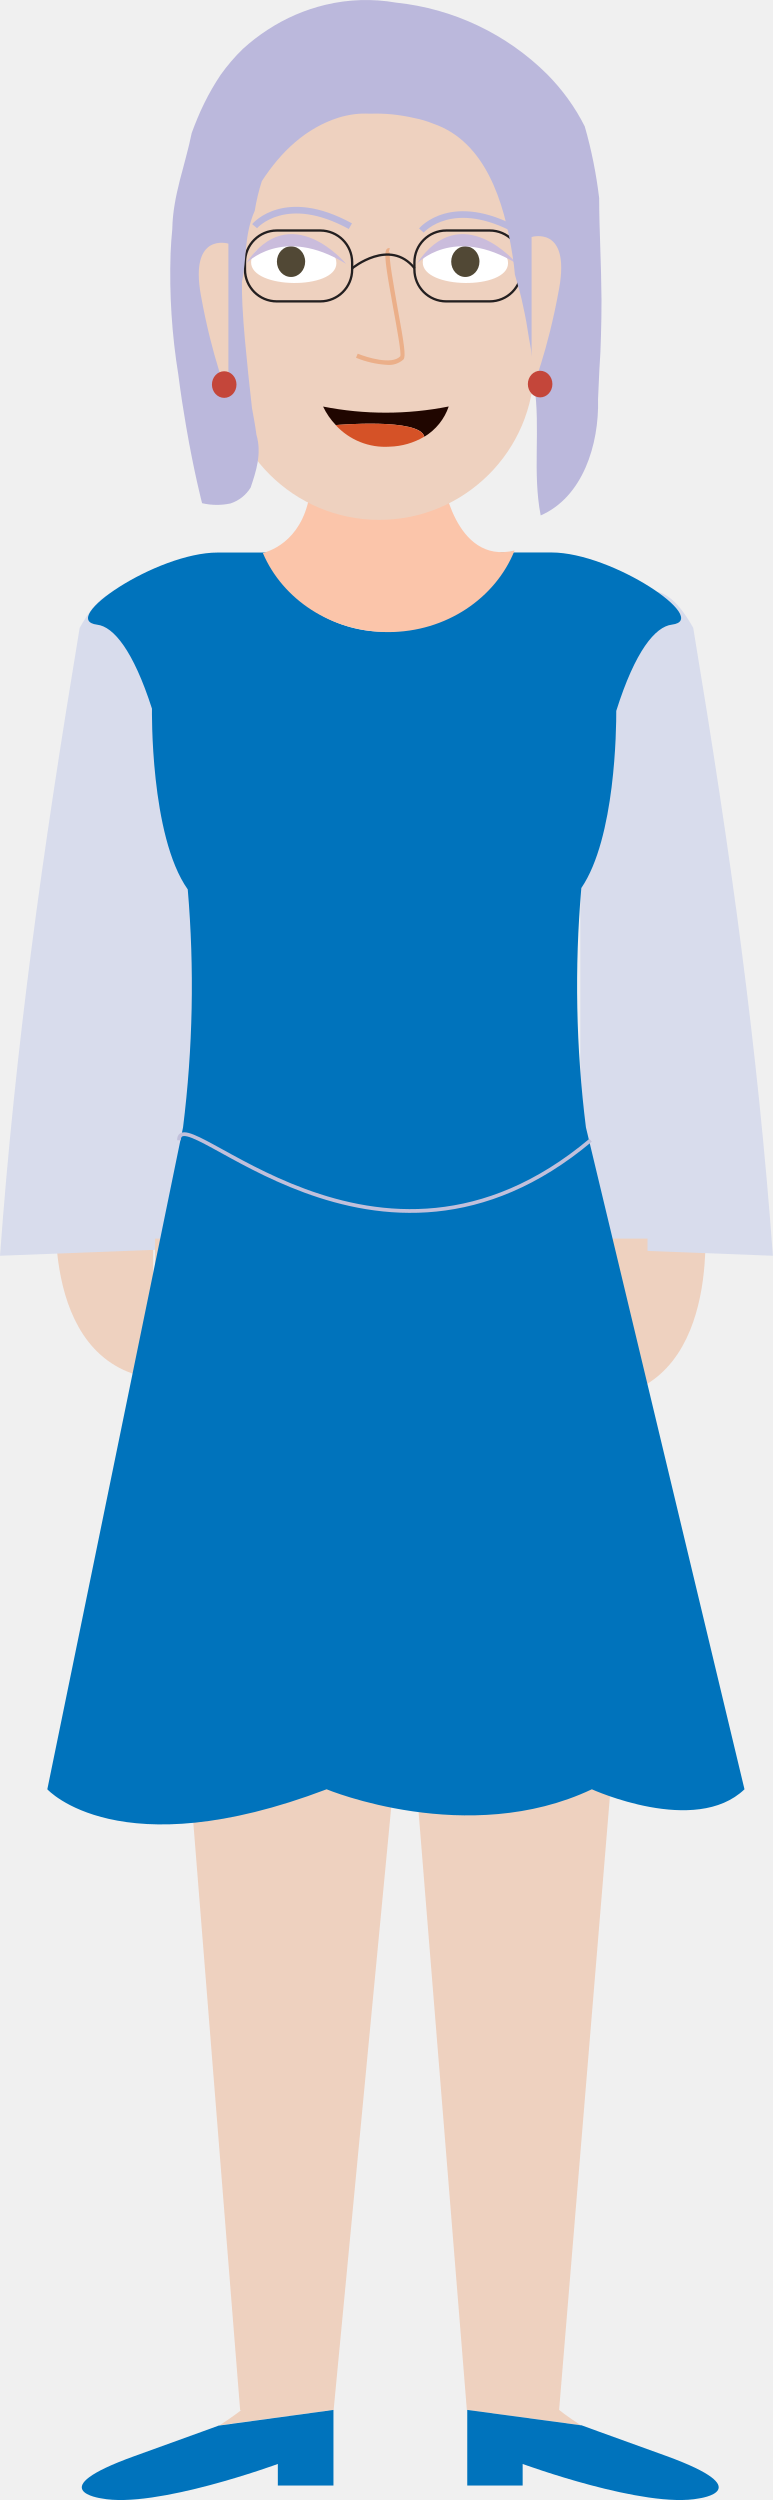
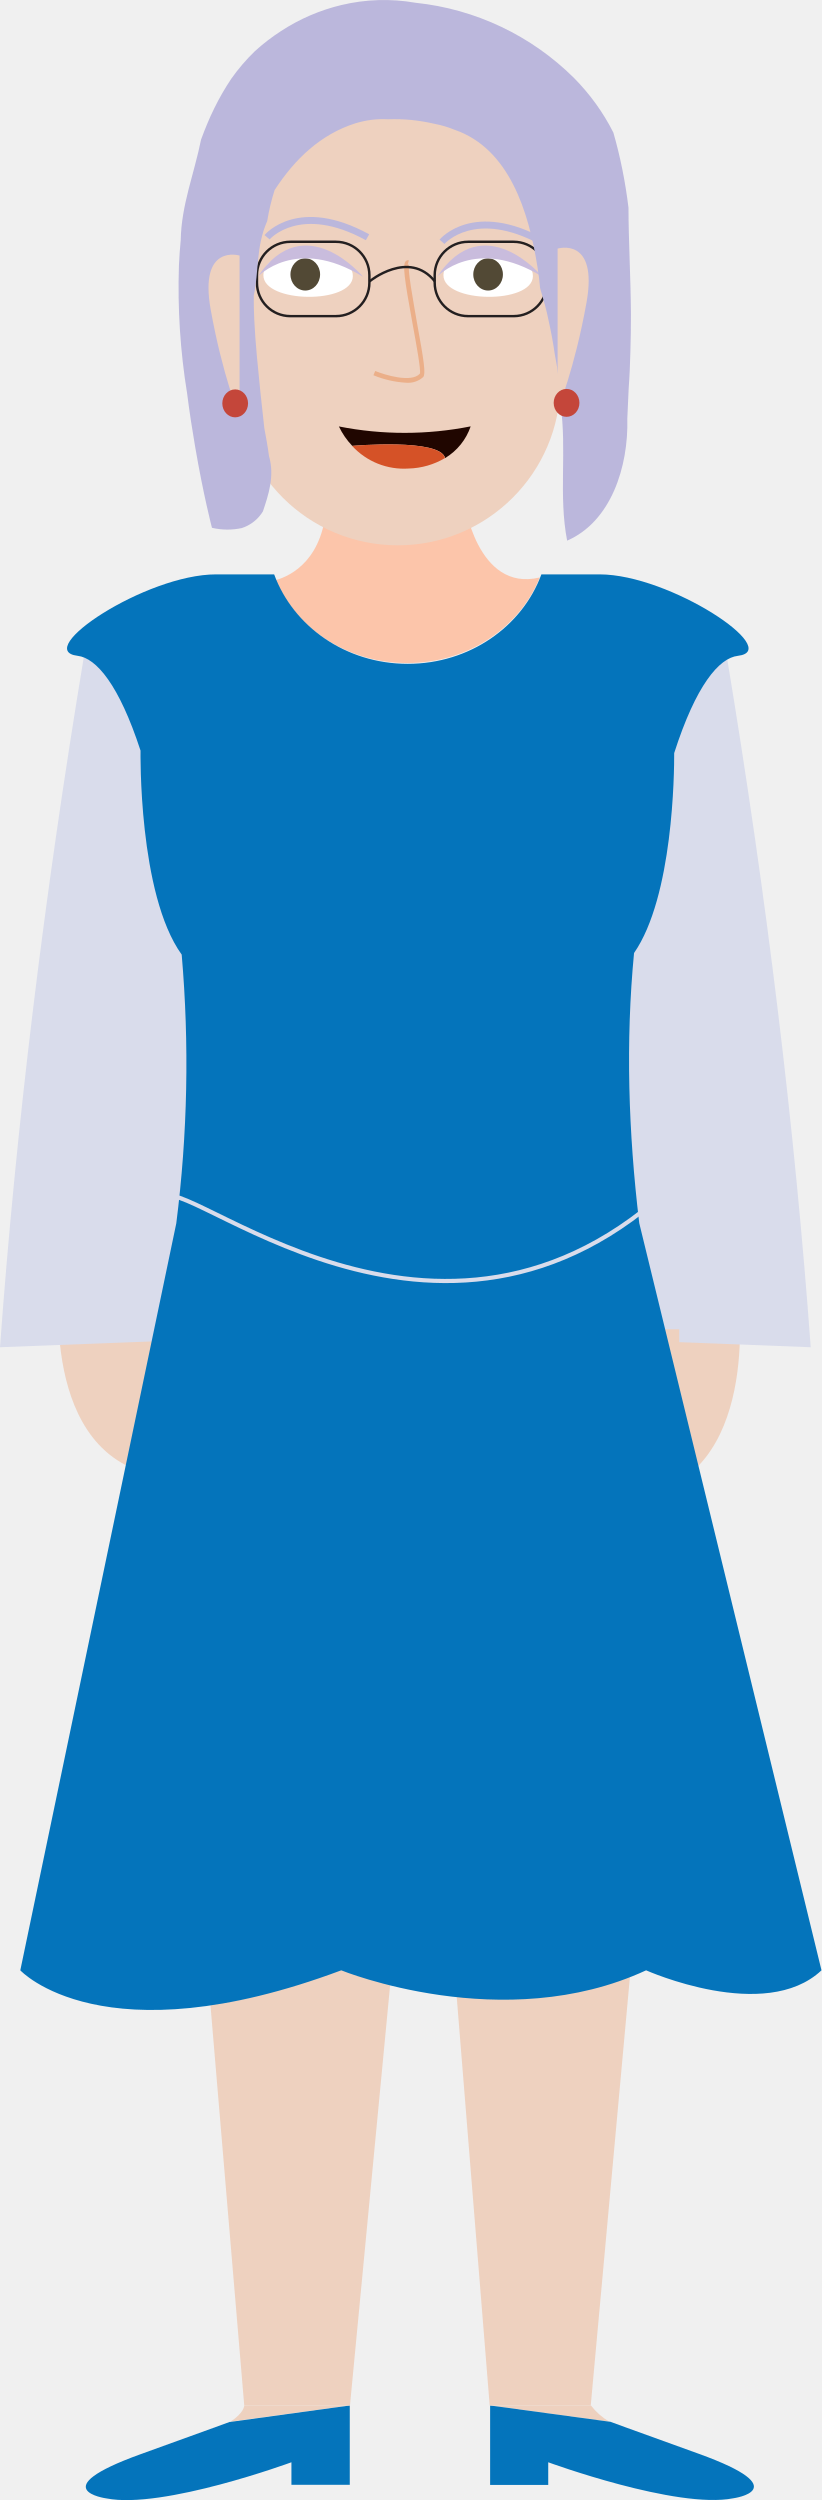
- <svg xmlns="http://www.w3.org/2000/svg" viewBox="0 0 208.42 674.15">
+ <svg xmlns="http://www.w3.org/2000/svg" viewBox="0 0 211.19 642.7">
  <defs>
-     <style>.cls-1{fill:#eed1bf;}.cls-2{fill:#d8dcec;}.cls-3{fill:#0073bc;}.cls-11,.cls-4{fill:none;stroke-miterlimit:10;}.cls-4{stroke:#c1c0db;stroke-width:1.01px;}.cls-5{fill:#fbc5aa;}.cls-6{fill:#fff;}.cls-7{fill:#514835;}.cls-8{fill:#cabcdc;}.cls-9{fill:#ebaf89;}.cls-10{fill:#bbb8dc;}.cls-11{stroke:#231f20;stroke-width:0.63px;}.cls-12{fill:#c4463a;}.cls-13{fill:#200600;}.cls-14{fill:#d55227;}</style>
+     <style>.cls-1{fill:#eed1bf;}.cls-2{fill:#fcc5aa;}.cls-3{fill:#d9dceb;}.cls-4{fill:#0474bb;}.cls-5{fill:#fff;}.cls-6{fill:#524935;}.cls-7{fill:#c9bcdd;}.cls-8{fill:#ebaf89;}.cls-9{fill:#bbb7dc;}.cls-10,.cls-14{fill:none;stroke-miterlimit:10;}.cls-10{stroke:#231f20;stroke-width:0.63px;}.cls-11{fill:#c4463a;}.cls-12{fill:#200600;}.cls-13{fill:#d55227;}.cls-14{stroke:#d9dceb;stroke-width:1.07px;}</style>
  </defs>
  <g id="Layer_2" data-name="Layer 2">
-     <g id="Avatar">
-       <path id="Koza" class="cls-1" d="M15.41,320.75s-5.89,46.38,25.89,51V319.62Z" />
-       <path id="Koza-2" data-name="Koza" class="cls-1" d="M189.81,325.92s5.89,46.38-25.9,51V324.79Z" />
-       <path class="cls-2" d="M0,338.63l51.93-2V197.2s-12-61-30.45-27.88C11.26,231,4.16,282.25,0,338.63Z" />
-       <path class="cls-2" d="M208.42,338.63l-51.94-2V197.2s12-61,30.46-27.88C197.16,231,204.26,282.25,208.42,338.63Z" />
-       <polygon id="Hlace" class="cls-1" points="174.61 334.01 174.61 361.95 150.76 649.98 125.89 649.86 109.44 446.09 89.97 649.86 64.76 649.98 41.8 361.95 41.8 334.01 174.61 334.01" />
-       <path class="cls-3" d="M158,304a306.85,306.85,0,0,1-1.24-64.54c9.19-13.48,9.44-43.09,9.42-47.76,5.11-16.22,10.54-22.73,15-23.26,10.8-1.31-16-19.46-32.47-19.46H135c-4.47,12.43-16.81,21.37-31.35,21.37S76.81,161.41,72.33,149H58.7c-16.52,0-43.28,18.15-32.47,19.46,4.35.52,9.69,6.88,14.75,22.64,0,0-.58,34.27,9.65,48.74A306.94,306.94,0,0,1,49.36,304L12.76,482.5s19.26,21.32,75.31,0c0,0,38.05,15.84,71.53,0,0,0,27.91,12.71,41.16,0Z" />
-       <path class="cls-4" d="M48.26,307.48c.15-12.11,53.3,48.44,111,0" />
-       <path id="Vrat" class="cls-5" d="M138.76,148.45c-5.1,12.81-18.42,22-34.07,22-15.37,0-28.5-8.84-33.8-21.31,4-1.14,12.58-5.35,13.09-20.48h35.3S122.52,152.4,138.76,148.45Z" />
-       <path id="Koza-3" data-name="Koza" class="cls-1" d="M89.92,649.86,59.23,654c3.61-2.34,5.93-4.17,5.93-4.17Z" />
-       <path id="Koza-4" data-name="Koza" class="cls-1" d="M156.64,654,126,649.86h24.77S153,651.69,156.64,654Z" />
-       <path id="cevlje" class="cls-3" d="M89.92,649.86v20.39h-15v-5.82s-33.06,12.16-47.57,9.29c0,0-16.55-2.23,8.86-11.39,19-6.85,22.83-8.27,22.83-8.27l.17,0h0Z" />
-       <path id="cevlje-2" data-name="cevlje" class="cls-3" d="M188.51,673.72c-14.5,2.87-47.57-9.29-47.57-9.29v5.82H126V649.86L156.64,654h0l.17,0s3.83,1.42,22.84,8.27C205.06,671.49,188.51,673.72,188.51,673.72Z" />
-       <path id="Koza-5" data-name="Koza" class="cls-1" d="M98.16,10.63h8.2a37.7,37.7,0,0,1,37.7,37.7V98.39a41.8,41.8,0,0,1-41.8,41.8h0a41.8,41.8,0,0,1-41.8-41.8V48.33A37.7,37.7,0,0,1,98.16,10.63Z" />
-       <path class="cls-6" d="M90.71,71c.09-8-22.94-8.35-23-.3C67.6,78,90.63,78.26,90.71,71Z" />
-       <path class="cls-6" d="M137,71c.09-8-22.93-8.35-23-.3C113.88,78,136.91,78.26,137,71Z" />
-       <ellipse class="cls-7" cx="78.48" cy="70.55" rx="3.81" ry="4.14" />
-       <ellipse class="cls-7" cx="125.48" cy="70.55" rx="3.81" ry="4.14" />
-       <path id="Oci" class="cls-8" d="M66.25,71.16s9.78-10.67,27.09,0C93.34,71.16,78.29,53.09,66.25,71.16Z" />
-       <path id="Oci-2" data-name="Oci" class="cls-8" d="M112.36,71.16s9.78-10.67,27.09,0C139.45,71.16,124.4,53.09,112.36,71.16Z" />
+     <g id="Layer_1-2" data-name="Layer 1">
+       <path id="Koza" class="cls-1" d="M15.41,328.47s-5.89,46.38,25.89,51V327.34Z" />
+       <path id="Koza-2" data-name="Koza" class="cls-1" d="M189.81,333.65s5.89,46.38-25.9,51V332.52Z" />
+       <path id="Vrat" class="cls-2" d="M138.76,148.45c-5.1,12.81-18.42,22-34.07,22-15.37,0-28.5-8.84-33.8-21.31,4-1.14,12.58-5.35,13.09-20.48h35.3S122.52,152.4,138.76,148.45Z" />
+       <path class="cls-3" d="M0,346.35l51.93-2V197.2s-12-61-30.45-27.88Q6.15,261.87,0,346.35Z" />
+       <path class="cls-3" d="M208.42,346.35l-51.94-2V197.2s12-61,30.46-27.88Q202.27,261.87,208.42,346.35Z" />
+       <path id="Koza-3" data-name="Koza" class="cls-1" d="M89.92,618.4l-30.69,4.17c3.61-2.34,3.56-4.17,3.56-4.17Z" />
+       <path id="Koza-4" data-name="Koza" class="cls-1" d="M156.64,622.57,126,618.4h25.92A16.63,16.63,0,0,0,156.64,622.57Z" />
+       <path id="cevlje" class="cls-4" d="M89.92,618.4v20.39h-15V633s-33.06,12.16-47.57,9.29c0,0-16.55-2.23,8.86-11.39,19-6.85,22.83-8.27,22.83-8.27l.17,0h0Z" />
+       <path id="cevlje-2" data-name="cevlje" class="cls-4" d="M188.51,642.26C174,645.13,140.94,633,140.94,633v5.82H126V618.4l30.69,4.17h0l.17,0s3.83,1.42,22.84,8.27C205.06,640,188.51,642.26,188.51,642.26Z" />
+       <path id="Koza-5" data-name="Koza" class="cls-1" d="M98.16,10.63h8.2a37.7,37.7,0,0,1,37.7,37.7V98.39a41.8,41.8,0,0,1-41.8,41.8h0a41.8,41.8,0,0,1-41.8-41.8V48.33a37.7,37.7,0,0,1,37.7-37.7Z" />
+       <path class="cls-5" d="M90.71,71c.09-8-22.94-8.35-23-.3C67.6,78,90.63,78.26,90.71,71Z" />
+       <path class="cls-5" d="M137,71c.09-8-22.93-8.35-23-.3C113.88,78,136.91,78.26,137,71Z" />
+       <ellipse class="cls-6" cx="78.48" cy="70.55" rx="3.81" ry="4.14" />
+       <ellipse class="cls-6" cx="125.48" cy="70.55" rx="3.81" ry="4.14" />
+       <path id="Oci" class="cls-7" d="M66.25,71.16s9.78-10.67,27.09,0C93.34,71.16,78.29,53.09,66.25,71.16Z" />
+       <path id="Oci-2" data-name="Oci" class="cls-7" d="M112.36,71.16s9.78-10.67,27.09,0C139.45,71.16,124.4,53.09,112.36,71.16Z" />
      <g id="Nos">
-         <path class="cls-9" d="M104.37,98.39A25.77,25.77,0,0,1,96,96.47l.46-1.1c2.44,1,9.25,3.12,11.48.7.32-.83-.91-7.55-1.9-12.95-2.1-11.49-2.61-15.2-1.7-16a.81.81,0,0,1,.77-.2l-.3,1.16a.35.35,0,0,0,.38-.14c-.53,1,1,9.1,2,15,1.86,10.15,2.29,13.22,1.6,14A5.81,5.81,0,0,1,104.37,98.39Z" />
+         <path class="cls-8" d="M104.37,98.39A25.77,25.77,0,0,1,96,96.47l.46-1.1c2.44,1,9.25,3.12,11.48.7.32-.83-.91-7.55-1.9-12.95-2.1-11.49-2.61-15.2-1.7-16a.81.81,0,0,1,.77-.2l-.3,1.16a.35.35,0,0,0,.38-.14c-.53,1,1,9.1,2,15,1.86,10.15,2.29,13.22,1.6,14A5.81,5.81,0,0,1,104.37,98.39Z" />
      </g>
-       <path id="Obrve" class="cls-10" d="M94.05,61.75c-16.86-9.24-24.66-.29-24.74-.2L68,60.43c.35-.42,8.81-10.12,26.91-.2Z" />
-       <path id="Obrve-2" data-name="Obrve" class="cls-10" d="M139,62.93c-16.86-9.24-24.66-.3-24.74-.21L113,61.6c.35-.41,8.81-10.11,26.91-.2Z" />
+       <path id="Obrve" class="cls-9" d="M94.05,61.75c-16.86-9.24-24.66-.29-24.74-.2L68,60.43c.35-.42,8.81-10.12,26.91-.2Z" />
+       <path id="Obrve-2" data-name="Obrve" class="cls-9" d="M139,62.93c-16.86-9.24-24.66-.3-24.74-.21L113,61.6c.35-.41,8.81-10.11,26.91-.2Z" />
      <g id="ocala">
-         <rect class="cls-11" x="111.75" y="62.16" width="28.9" height="19.11" rx="8.59" />
-         <rect class="cls-11" x="66.06" y="62.16" width="28.9" height="19.11" rx="8.59" />
-         <path class="cls-11" d="M95,72.33s10.09-8.29,16.79,0" />
-         <line class="cls-11" x1="60.46" y1="65.08" x2="66.06" y2="71.11" />
-         <line class="cls-11" x1="144.05" y1="64.32" x2="140.65" y2="71.72" />
+         <rect class="cls-10" x="111.75" y="62.16" width="28.9" height="19.11" rx="8.59" />
+         <rect class="cls-10" x="66.06" y="62.16" width="28.9" height="19.11" rx="8.59" />
+         <path class="cls-10" d="M95,72.33s10.09-8.29,16.79,0" />
+         <line class="cls-10" x1="60.46" y1="65.08" x2="66.06" y2="71.11" />
+         <line class="cls-10" x1="144.05" y1="64.32" x2="140.65" y2="71.72" />
      </g>
-       <path id="Lasje" class="cls-10" d="M70.6,48.86c5.19-8,11.87-14.33,20.73-17.15a26.17,26.17,0,0,1,4.16-.9,23.3,23.3,0,0,1,4.26-.15,45.6,45.6,0,0,1,6,.18,48.83,48.83,0,0,1,6,1,26.42,26.42,0,0,1,5.08,1.51c14.11,4.83,19.12,21.14,21.34,35.3.31,1.85.53,3.66.68,5.43.43,1.42.83,2.82,1.21,4.22s.72,2.81,1,4.23c.64,2.84,1.15,5.7,1.58,8.64q.65,3.21,1,6.4c.24,2.12.38,4.23.45,6.35,1.71,11.78-.55,23.42,1.71,35.07,11.28-4.9,15.8-19,15.47-31.39.14-2.59.25-5.21.35-7.75.24-3.18.36-6.35.44-9.45s.16-6.4.14-9.59c-.06-9.56-.62-19-.63-27.43-.4-3.26-.91-6.51-1.56-9.73s-1.41-6.41-2.33-9.57a54,54,0,0,0-4.56-7.49,56.8,56.8,0,0,0-5.52-6.51A67.76,67.76,0,0,0,106.82.71a47,47,0,0,0-19.08.59A49.27,49.27,0,0,0,72.22,8a51.6,51.6,0,0,0-6.72,5.18,50.65,50.65,0,0,0-6,7,64.7,64.7,0,0,0-4.39,7.61c-.65,1.3-1.25,2.63-1.82,4s-1.1,2.71-1.6,4.09c-1.74,8.69-5.08,16.84-5.23,25.86Q46.14,65,46,68.26a169.54,169.54,0,0,0,2.11,32.93c.63,4.92,1.34,9.53,2.06,13.68,2.13,12.46,4.32,20.82,4.32,20.82a17.51,17.51,0,0,0,7.66.07,9.93,9.93,0,0,0,5.44-4.29c1.39-4.16,3.08-9.06,1.56-14.24-.33-2.54-.8-5-1.2-7.18-.31-2.79-.64-5.87-1-9.15-.61-6.14-1.28-12.41-1.58-18.67-.1-2.09-.15-4.18-.13-6.25,1.34-6.12.5-12.46,3.46-19.16A54.48,54.48,0,0,1,70.6,48.86Z" />
+       <path id="Lasje" class="cls-9" d="M70.6,48.86c5.19-8,11.87-14.33,20.73-17.15a26.17,26.17,0,0,1,4.16-.9,23.3,23.3,0,0,1,4.26-.15,45.6,45.6,0,0,1,6,.18,48.83,48.83,0,0,1,6,1,26.42,26.42,0,0,1,5.08,1.51c14.11,4.83,19.12,21.14,21.34,35.3.31,1.85.53,3.66.68,5.43.43,1.42.83,2.82,1.21,4.22s.72,2.81,1,4.23c.64,2.84,1.15,5.7,1.58,8.64q.65,3.21,1,6.4c.24,2.12.38,4.23.45,6.35,1.71,11.78-.55,23.42,1.71,35.07,11.28-4.9,15.8-19,15.47-31.39.14-2.59.25-5.21.35-7.75.24-3.18.36-6.35.44-9.45s.16-6.4.14-9.59c-.06-9.56-.62-19-.63-27.43-.4-3.26-.91-6.51-1.56-9.73s-1.41-6.41-2.33-9.57a54,54,0,0,0-4.56-7.49,56.8,56.8,0,0,0-5.52-6.51A67.76,67.76,0,0,0,106.82.71a47,47,0,0,0-19.08.59A49.27,49.27,0,0,0,72.22,8a51.6,51.6,0,0,0-6.72,5.18,50.65,50.65,0,0,0-6,7,64.7,64.7,0,0,0-4.39,7.61c-.65,1.3-1.25,2.63-1.82,4s-1.1,2.71-1.6,4.09c-1.74,8.69-5.08,16.84-5.23,25.86Q46.14,65,46,68.26a169.54,169.54,0,0,0,2.11,32.93c.63,4.92,1.34,9.53,2.06,13.68,2.13,12.46,4.32,20.82,4.32,20.82a17.51,17.51,0,0,0,7.66.07,9.93,9.93,0,0,0,5.44-4.29c1.39-4.16,3.08-9.06,1.56-14.24-.33-2.54-.8-5-1.2-7.18-.31-2.79-.64-5.87-1-9.15-.61-6.14-1.28-12.41-1.58-18.67-.1-2.09-.15-4.18-.13-6.25,1.34-6.12.5-12.46,3.46-19.16A54.48,54.48,0,0,1,70.6,48.86Z" />
      <path id="Koza-6" data-name="Koza" class="cls-1" d="M143.35,63.91s10.48-3.19,7.43,13.86-7.43,27.6-7.43,27.6Z" />
      <path id="Koza-7" data-name="Koza" class="cls-1" d="M61.59,65.7s-10.48-3.19-7.43,13.86,7.43,27.6,7.43,27.6Z" />
-       <ellipse id="Uhani" class="cls-12" cx="60.46" cy="103.7" rx="3.31" ry="3.59" />
-       <ellipse id="Uhani-2" data-name="Uhani" class="cls-12" cx="145.65" cy="103.57" rx="3.31" ry="3.59" />
-       <path class="cls-13" d="M121,109.61a15.24,15.24,0,0,1-6.56,8.15c-1.24-5.13-23.8-3.14-23.88-3.13a19,19,0,0,1-3.44-5A87.08,87.08,0,0,0,121,109.61Z" />
-       <path class="cls-14" d="M114.4,117.76h0a19.32,19.32,0,0,1-9.33,2.69,18.06,18.06,0,0,1-14.55-5.82C90.6,114.62,113.16,112.63,114.4,117.76Z" />
-       <polygon class="cls-13" points="90.52 114.63 90.52 114.63 90.52 114.63 90.52 114.63" />
+       <ellipse id="Uhani" class="cls-11" cx="60.46" cy="103.7" rx="3.31" ry="3.59" />
+       <ellipse id="Uhani-2" data-name="Uhani" class="cls-11" cx="145.65" cy="103.57" rx="3.31" ry="3.59" />
+       <path class="cls-12" d="M121,109.61a15.24,15.24,0,0,1-6.56,8.15c-1.24-5.13-23.8-3.14-23.88-3.13a19,19,0,0,1-3.44-5A87.08,87.08,0,0,0,121,109.61Z" />
+       <path class="cls-13" d="M114.4,117.76h0a19.32,19.32,0,0,1-9.33,2.69,18.06,18.06,0,0,1-14.55-5.82C90.6,114.62,113.16,112.63,114.4,117.76Z" />
+       <polygon class="cls-12" points="90.52 114.63 90.52 114.63 90.52 114.63 90.52 114.63" />
+       <polygon id="Hlace" class="cls-1" points="174.61 341.73 174.61 369.67 151.87 618.4 125.89 618.4 109.44 414.63 89.97 618.4 62.79 618.4 41.8 369.67 41.8 341.73 174.61 341.73" />
+       <path id="Obleka" class="cls-4" d="M164.34,314.45C161.53,291,160.81,267.84,163,245c10.06-14.52,10.34-46.38,10.32-51.4,5.6-17.46,11.54-24.46,16.38-25,11.84-1.4-17.48-20.94-35.57-20.94H139.18c-4.9,13.38-18.43,23-34.35,23s-29.44-9.62-34.35-23H55.55c-18.1,0-47.42,19.54-35.58,20.94,4.78.57,10.63,7.41,16.16,24.37,0,0-.63,36.87,10.58,52.44a325.16,325.16,0,0,1-1.39,69.08L5.22,506.53s21.11,22.94,82.51,0c0,0,41.69,17,78.37,0,0,0,30.57,13.67,45.09,0Z" />
+       <path class="cls-14" d="M41.65,309.06c.15-12.85,65.1,51.44,126.36,0" />
    </g>
  </g>
</svg>
